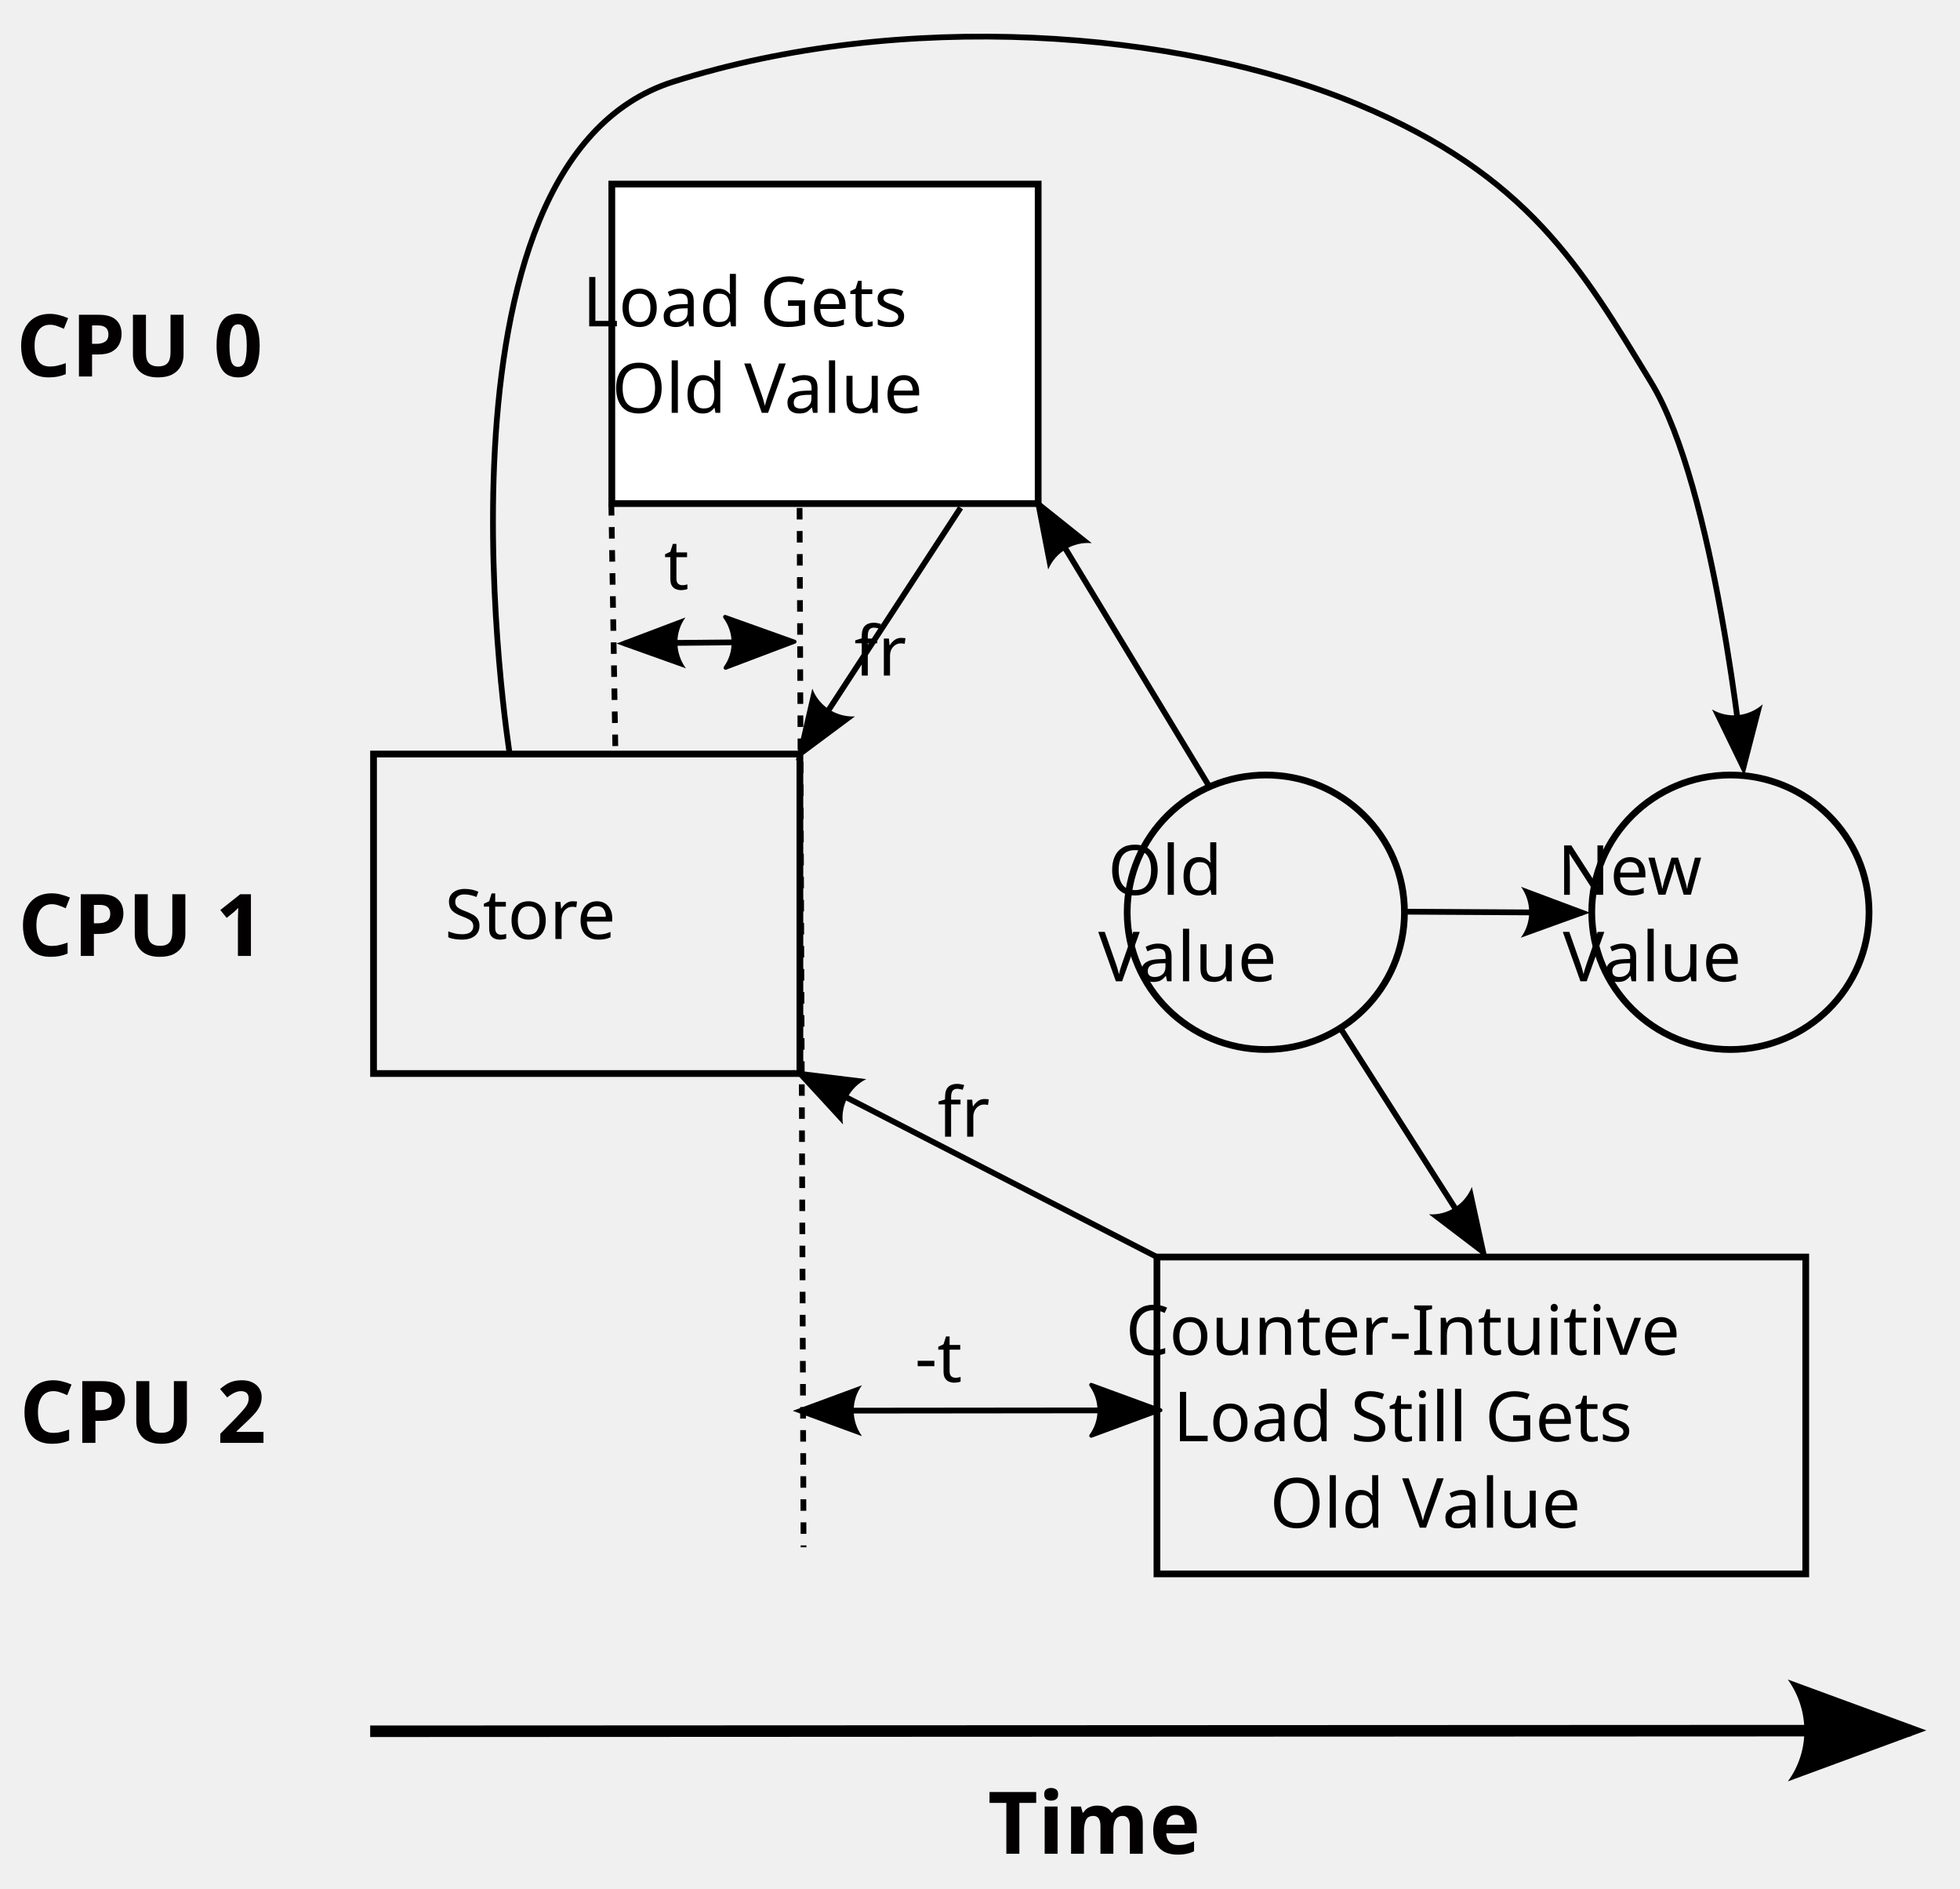
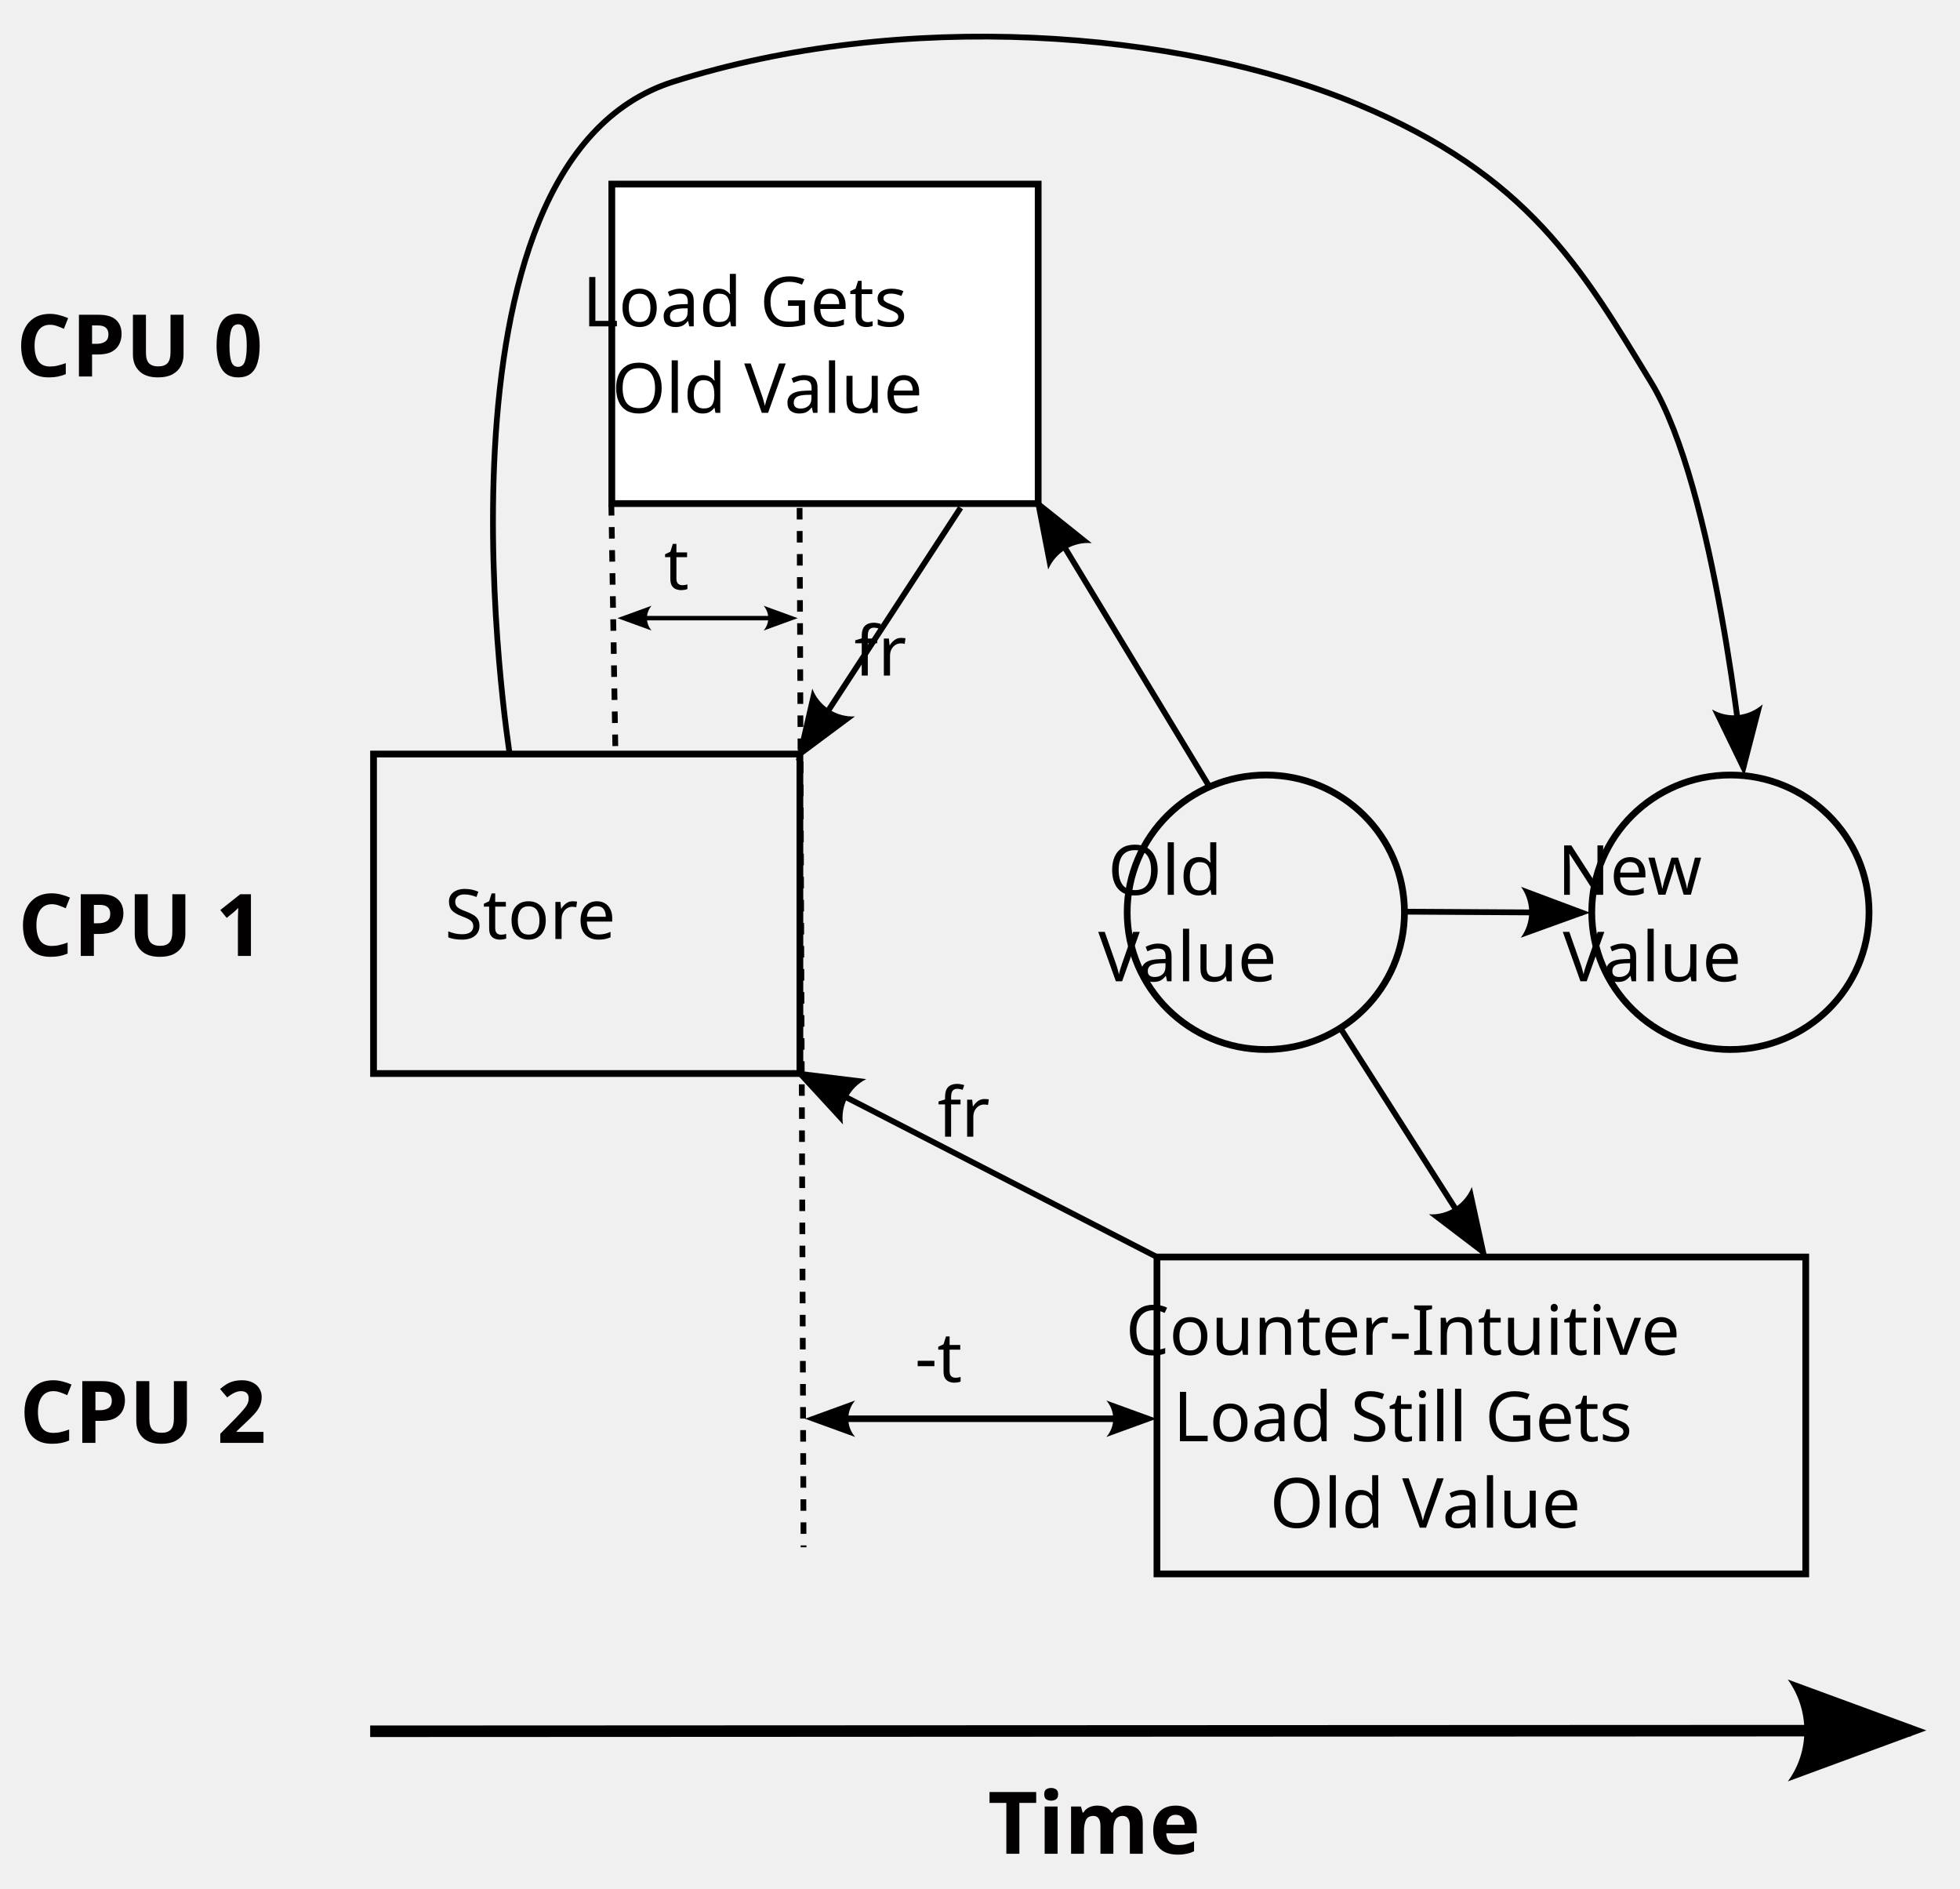
<svg xmlns="http://www.w3.org/2000/svg" width="291.151" height="280.5" viewBox="0 0 272.954 262.969" id="svg2" version="1.1">
  <defs id="defs90">
    <marker style="overflow:visible" id="Arrow2Lstart" refX="0" refY="0" orient="auto">
      <path transform="matrix(1.1,0,0,1.1,1.1,0)" d="M 8.719,4.034 -2.207,0.016 8.719,-4.002 c -1.745,2.372 -1.735,5.617 -6e-7,8.035 z" style="fill:context-stroke;fill-rule:evenodd;stroke:context-stroke;stroke-width:0.625;stroke-linejoin:round" id="path25955" />
    </marker>
    <marker orient="auto" refY="0" refX="0" id="Arrow2Lend" style="overflow:visible">
      <path id="path4240" style="fill-rule:evenodd;stroke-width:0.625;stroke-linejoin:round" d="M 8.719,4.034 -2.207,0.016 8.719,-4.002 c -1.745,2.372 -1.735,5.617 -6e-7,8.035 z" transform="matrix(-1.1,0,0,-1.1,-1.1,0)" />
    </marker>
    <marker orient="auto" refY="0" refX="0" id="Arrow2Lend-6" style="overflow:visible">
      <path id="path4240-7" style="fill-rule:evenodd;stroke-width:0.625;stroke-linejoin:round" d="M 8.719,4.034 -2.207,0.016 8.719,-4.002 c -1.745,2.372 -1.735,5.617 -6e-7,8.035 z" transform="matrix(-1.1,0,0,-1.1,-1.1,0)" />
    </marker>
    <marker orient="auto" refY="0" refX="0" id="Arrow2Lend-6-0" style="overflow:visible">
      <path id="path4240-7-9" style="fill-rule:evenodd;stroke-width:0.625;stroke-linejoin:round" d="M 8.719,4.034 -2.207,0.016 8.719,-4.002 c -1.745,2.372 -1.735,5.617 -6e-7,8.035 z" transform="matrix(-1.1,0,0,-1.1,-1.1,0)" />
    </marker>
    <marker orient="auto" refY="0" refX="0" id="Arrow2Lend-9" style="overflow:visible">
      <path id="path4240-78" style="fill-rule:evenodd;stroke-width:0.625;stroke-linejoin:round" d="M 8.719,4.034 -2.207,0.016 8.719,-4.002 c -1.745,2.372 -1.735,5.617 -6e-7,8.035 z" transform="matrix(-1.1,0,0,-1.1,-1.1,0)" />
    </marker>
    <marker orient="auto" refY="0" refX="0" id="Arrow2Lend-3" style="overflow:visible">
      <path id="path4240-8" style="fill-rule:evenodd;stroke-width:0.625;stroke-linejoin:round" d="M 8.719,4.034 -2.207,0.016 8.719,-4.002 c -1.745,2.372 -1.735,5.617 -6e-7,8.035 z" transform="matrix(-1.1,0,0,-1.1,-1.1,0)" />
    </marker>
    <marker style="overflow:visible" id="Arrow2Lstart-7" refX="0" refY="0" orient="auto">
      <path transform="matrix(1.1,0,0,1.1,1.1,0)" d="M 8.719,4.034 -2.207,0.016 8.719,-4.002 c -1.745,2.372 -1.735,5.617 -6e-7,8.035 z" style="fill:context-stroke;fill-rule:evenodd;stroke:context-stroke;stroke-width:0.625;stroke-linejoin:round" id="path25955-8" />
    </marker>
    <marker orient="auto" refY="0" refX="0" id="Arrow2Lend-3-7" style="overflow:visible">
      <path id="path4240-8-4" style="fill-rule:evenodd;stroke-width:0.625;stroke-linejoin:round" d="M 8.719,4.034 -2.207,0.016 8.719,-4.002 c -1.745,2.372 -1.735,5.617 -6e-7,8.035 z" transform="matrix(-1.1,0,0,-1.1,-1.1,0)" />
    </marker>
    <marker orient="auto" refY="0" refX="0" id="Arrow2Lend-98" style="overflow:visible">
      <path id="path4240-85" style="fill-rule:evenodd;stroke-width:0.625;stroke-linejoin:round" d="M 8.719,4.034 -2.207,0.016 8.719,-4.002 c -1.745,2.372 -1.735,5.617 -6e-7,8.035 z" transform="matrix(-1.1,0,0,-1.1,-1.1,0)" />
    </marker>
    <marker orient="auto" refY="0" refX="0" id="Arrow2Lend-98-4" style="overflow:visible">
      <path id="path4240-85-3" style="fill-rule:evenodd;stroke-width:0.625;stroke-linejoin:round" d="M 8.719,4.034 -2.207,0.016 8.719,-4.002 c -1.745,2.372 -1.735,5.617 -6e-7,8.035 z" transform="matrix(-1.1,0,0,-1.1,-1.1,0)" />
    </marker>
    <marker orient="auto" refY="0" refX="0" id="Arrow2Lend-98-4-1" style="overflow:visible">
      <path id="path4240-85-3-3" style="fill-rule:evenodd;stroke-width:0.625;stroke-linejoin:round" d="M 8.719,4.034 -2.207,0.016 8.719,-4.002 c -1.745,2.372 -1.735,5.617 -6e-7,8.035 z" transform="matrix(-1.1,0,0,-1.1,-1.1,0)" />
    </marker>
    <marker orient="auto" refY="0" refX="0" id="Arrow2Lend-98-4-0" style="overflow:visible">
      <path id="path4240-85-3-9" style="fill-rule:evenodd;stroke-width:0.625;stroke-linejoin:round" d="M 8.719,4.034 -2.207,0.016 8.719,-4.002 c -1.745,2.372 -1.735,5.617 -6e-7,8.035 z" transform="matrix(-1.1,0,0,-1.1,-1.1,0)" />
    </marker>
    <marker orient="auto" refY="0" refX="0" id="Arrow2Lend-32" style="overflow:visible">
      <path id="path4240-4" style="fill-rule:evenodd;stroke-width:0.625;stroke-linejoin:round" d="M 8.719,4.034 -2.207,0.016 8.719,-4.002 c -1.745,2.372 -1.735,5.617 -6e-7,8.035 z" transform="matrix(-1.1,0,0,-1.1,-1.1,0)" />
    </marker>
    <marker orient="auto" refY="0" refX="0" id="Arrow2Lend-98-8" style="overflow:visible">
      <path id="path4240-85-33" style="fill-rule:evenodd;stroke-width:0.625;stroke-linejoin:round" d="M 8.719,4.034 -2.207,0.016 8.719,-4.002 c -1.745,2.372 -1.735,5.617 -6e-7,8.035 z" transform="matrix(-1.1,0,0,-1.1,-1.1,0)" />
    </marker>
    <marker orient="auto" refY="0" refX="0" id="Arrow2Lend-98-47" style="overflow:visible">
      <path id="path4240-85-6" style="fill-rule:evenodd;stroke-width:0.625;stroke-linejoin:round" d="M 8.719,4.034 -2.207,0.016 8.719,-4.002 c -1.745,2.372 -1.735,5.617 -6e-7,8.035 z" transform="matrix(-1.1,0,0,-1.1,-1.1,0)" />
    </marker>
    <marker orient="auto" refY="0" refX="0" id="Arrow2Lend-32-2" style="overflow:visible">
      <path id="path4240-4-6" style="fill-rule:evenodd;stroke-width:0.625;stroke-linejoin:round" d="M 8.719,4.034 -2.207,0.016 8.719,-4.002 c -1.745,2.372 -1.735,5.617 -6e-7,8.035 z" transform="matrix(-1.1,0,0,-1.1,-1.1,0)" />
+     </marker>
+     <marker style="overflow:visible" id="ConcaveTriangle-3-8" refX="0" refY="0" orient="auto-start-reverse" markerWidth="1" markerHeight="1" viewBox="0 0 1 1" preserveAspectRatio="xMidYMid">
+       <path transform="scale(0.7)" d="M -2,-4 9,0 -2,4 c 2,-2.33 2,-5.66 0,-8 z" style="fill:context-stroke;fill-rule:evenodd;stroke:none" id="path7-7-9" />
+     </marker>
+     <marker style="overflow:visible" id="ConcaveTriangle-3-8-3" refX="0" refY="0" orient="auto-start-reverse" markerWidth="1" markerHeight="1" viewBox="0 0 1 1" preserveAspectRatio="xMidYMid">
+       <path transform="scale(0.7)" d="M -2,-4 9,0 -2,4 c 2,-2.33 2,-5.66 0,-8 z" style="fill:context-stroke;fill-rule:evenodd;stroke:none" id="path7-7-9-6" />
    </marker>
  </defs>
  <g id="g28235" transform="translate(9.451498,85.43372)">
    <path style="fill:none;stroke:#000000;stroke-width:1.605;stroke-linecap:butt;stroke-linejoin:miter;stroke-miterlimit:4;stroke-dasharray:none;stroke-opacity:1;marker-end:url(#Arrow2Lend-32)" d="m 42.1,155.623 214.583,-0.093" id="path3925-9-3" />
    <text xml:space="preserve" style="font-style:normal;font-weight:normal;line-height:0%;font-family:sans-serif;text-align:center;letter-spacing:0px;word-spacing:0px;text-anchor:middle;fill:#020000;fill-opacity:1;stroke:none" x="150.719" y="172.677" id="text4659-7">
      <tspan id="tspan4661-1" x="150.719" y="172.677" style="font-weight:bold;font-size:12.049px;line-height:1.25;font-family:sans-serif;fill:#020000;fill-opacity:1">Time</tspan>
    </text>
  </g>
  <path style="fill:none;stroke:#000000;stroke-width:0.802px;stroke-linecap:butt;stroke-linejoin:miter;stroke-opacity:1;marker-end:url(#Arrow2Lend-98)" d="M 168.314,109.35 144.579,70.116" id="path3011-8" />
  <path style="fill:none;stroke:#000000;stroke-width:0.802px;stroke-linecap:butt;stroke-linejoin:miter;stroke-opacity:1;marker-end:url(#Arrow2Lend-98-8)" d="m 186.643,143.116 19.939,31.291" id="path3011-8-3" />
  <path style="fill:none;stroke:#000000;stroke-width:0.802;stroke-linecap:butt;stroke-linejoin:miter;stroke-miterlimit:4;stroke-dasharray:1.605, 1.605;stroke-dashoffset:0;stroke-opacity:1" d="m 111.354,70.725 0.551,144.714" id="path3011-5" />
  <text xml:space="preserve" style="font-style:normal;font-weight:normal;line-height:0%;font-family:sans-serif;text-align:center;letter-spacing:0px;word-spacing:0px;text-anchor:middle;fill:#000000;fill-opacity:1;stroke:none" x="98.884" y="82.077" id="text3969-7">
    <tspan id="tspan3971-9" x="98.884" y="82.077" style="font-size:9.63px;line-height:1.25;font-family:sans-serif">t</tspan>
  </text>
  <g id="g5986" transform="translate(-56.0831,171.3519)">
    <text xml:space="preserve" style="font-style:normal;font-weight:normal;line-height:0%;font-family:sans-serif;text-align:center;letter-spacing:0px;word-spacing:0px;text-anchor:middle;fill:#000000;fill-opacity:1;stroke:none" x="137.73" y="-40.614" id="text3901">
      <tspan x="137.73" y="-40.614" style="font-size:9.63px;line-height:1.25;font-family:sans-serif" id="tspan4908">Store</tspan>
    </text>
    <rect style="fill:none;fill-opacity:1;stroke:#000000;stroke-width:0.938;stroke-miterlimit:4;stroke-dasharray:none;stroke-dashoffset:0" id="rect5856" width="59.376" height="44.484" x="108.103" y="-66.361" />
  </g>
  <g id="g5986-8" transform="translate(53.01722,241.3846)">
    <text xml:space="preserve" style="font-style:normal;font-weight:normal;line-height:0%;font-family:sans-serif;text-align:center;letter-spacing:0px;word-spacing:0px;text-anchor:middle;fill:#000000;fill-opacity:1;stroke:none" x="153.265" y="-52.747" id="text3901-9">
      <tspan x="153.265" y="-52.747" style="font-size:9.63px;line-height:1.25;font-family:sans-serif" id="tspan13340">Counter-Intuitive</tspan>
      <tspan x="153.265" y="-40.71" style="font-size:9.63px;line-height:1.25;font-family:sans-serif" id="tspan10005">Load Still Gets</tspan>
      <tspan x="153.265" y="-28.673" style="font-size:9.63px;line-height:1.25;font-family:sans-serif" id="tspan12149">Old Value</tspan>
    </text>
    <rect style="fill:none;fill-opacity:1;stroke:#000000;stroke-width:0.938;stroke-miterlimit:4;stroke-dasharray:none;stroke-dashoffset:0" id="rect5856-7" width="90.352" height="44.122" x="108.103" y="-66.361" />
  </g>
  <g id="g5986-8-0" transform="translate(-22.90084,91.99326)">
    <rect style="fill:#ffffff;fill-opacity:1;stroke:#000000;stroke-width:0.938;stroke-miterlimit:4;stroke-dasharray:none;stroke-dashoffset:0" id="rect5856-7-3" width="59.376" height="44.484" x="108.103" y="-66.361" />
    <text xml:space="preserve" style="font-style:normal;font-weight:normal;line-height:0%;font-family:sans-serif;text-align:center;letter-spacing:0px;word-spacing:0px;text-anchor:middle;fill:#000000;fill-opacity:1;stroke:none" x="137.554" y="-46.548" id="text3901-9-1">
      <tspan x="137.554" y="-46.548" style="font-size:9.63px;line-height:1.25;font-family:sans-serif" id="tspan10005-1">Load Gets</tspan>
      <tspan x="137.554" y="-34.511" style="font-size:9.63px;line-height:1.25;font-family:sans-serif" id="tspan17247">Old Value</tspan>
    </text>
  </g>
  <g id="g25404" transform="translate(-90.37144,217.5411)">
    <g id="g18822" transform="translate(5.599321,-4.903425)">
      <text xml:space="preserve" style="font-style:normal;font-weight:normal;line-height:0%;font-family:sans-serif;text-align:center;letter-spacing:0px;word-spacing:0px;text-anchor:middle;fill:#000000;fill-opacity:1;stroke:none" x="261.064" y="-88.045" id="text3901-61">
        <tspan id="tspan3903-8" x="261.064" y="-88.045" style="font-size:9.63px;line-height:1.25;font-family:sans-serif">Old</tspan>
        <tspan x="261.064" y="-76.008" style="font-size:9.63px;line-height:1.25;font-family:sans-serif" id="tspan17350">Value</tspan>
      </text>
      <ellipse style="fill:none;fill-opacity:1;stroke:#000000;stroke-width:0.938;stroke-miterlimit:4;stroke-dasharray:none;stroke-dashoffset:0" id="path18736" cx="261.053" cy="-85.617" rx="19.308" ry="19.111" />
    </g>
    <g id="g18822-7" transform="translate(70.29718,-4.903425)">
      <text xml:space="preserve" style="font-style:normal;font-weight:normal;line-height:0%;font-family:sans-serif;text-align:center;letter-spacing:0px;word-spacing:0px;text-anchor:middle;fill:#000000;fill-opacity:1;stroke:none" x="261.064" y="-88.045" id="text3901-61-8">
        <tspan id="tspan3903-8-8" x="261.064" y="-88.045" style="font-size:9.63px;line-height:1.25;font-family:sans-serif">New</tspan>
        <tspan x="261.064" y="-76.008" style="font-size:9.63px;line-height:1.25;font-family:sans-serif" id="tspan17350-6">Value</tspan>
      </text>
      <ellipse style="fill:none;fill-opacity:1;stroke:#000000;stroke-width:0.938;stroke-miterlimit:4;stroke-dasharray:none;stroke-dashoffset:0" id="path18736-0" cx="261.053" cy="-85.617" rx="19.308" ry="19.111" />
    </g>
    <path style="fill:none;stroke:#000000;stroke-width:0.802px;stroke-linecap:butt;stroke-linejoin:miter;stroke-opacity:1;marker-end:url(#Arrow2Lend-6-0)" d="m 286.187,-90.6 24.566,0.144" id="path3011-6-7" />
  </g>
  <path style="fill:none;stroke:#000000;stroke-width:0.802;stroke-linecap:butt;stroke-linejoin:miter;stroke-miterlimit:4;stroke-dasharray:1.605, 1.605;stroke-dashoffset:0;stroke-opacity:1" d="m 85.135,70.179 0.576,35.071" id="path3011-5-3" />
-   <path style="fill:none;stroke:#000000;stroke-width:0.802px;stroke-linecap:butt;stroke-linejoin:miter;stroke-opacity:1;marker-start:url(#Arrow2Lstart);marker-end:url(#Arrow2Lend-3)" d="m 109.584,89.371 -22.669,0.209" id="path3011-3" />
  <text xml:space="preserve" style="font-style:normal;font-weight:normal;line-height:0%;font-family:sans-serif;text-align:center;letter-spacing:0px;word-spacing:0px;text-anchor:middle;fill:#000000;fill-opacity:1;stroke:none" x="135.374" y="192.425" id="text3969-7-1">
    <tspan id="tspan3971-9-9" x="135.374" y="192.425" style="font-size:9.63px;line-height:1.25;font-family:sans-serif">-t</tspan>
  </text>
-   <path style="fill:none;stroke:#000000;stroke-width:0.802px;stroke-linecap:butt;stroke-linejoin:miter;stroke-opacity:1;marker-start:url(#Arrow2Lstart-7);marker-end:url(#Arrow2Lend-3-7)" d="m 160.54,196.37 -49.075,0.051" id="path3011-3-0" />
  <path style="fill:none;stroke:#000000;stroke-width:0.802px;stroke-linecap:butt;stroke-linejoin:miter;stroke-opacity:1;marker-end:url(#Arrow2Lend-98-4)" d="M 161.121,175.024 111.396,149.475" id="path3011-8-7" />
  <path style="fill:none;stroke:#000000;stroke-width:0.802px;stroke-linecap:butt;stroke-linejoin:miter;stroke-opacity:1;marker-end:url(#Arrow2Lend-98-4-1)" d="m 70.995,105.085 c 0,0 -13.121,-82.323 22.769,-93.707 31.721,-10.062 70.168,-7.326 95.301,3.142 23.787,9.907 31.136,22.715 40.892,38.753 8.928,14.678 12.831,53.684 12.831,53.684" id="path3011-8-7-8" />
  <text xml:space="preserve" style="font-style:normal;font-weight:normal;line-height:0%;font-family:sans-serif;text-align:center;letter-spacing:0px;word-spacing:0px;text-anchor:middle;fill:#000000;fill-opacity:1;stroke:none" x="138.888" y="158.273" id="text3969-7-1-8">
    <tspan id="tspan3971-9-9-0" x="138.888" y="158.273" style="font-size:9.63px;line-height:1.25;font-family:sans-serif">fr</tspan>
  </text>
  <text xml:space="preserve" style="font-style:normal;font-weight:normal;line-height:0%;font-family:sans-serif;text-align:center;letter-spacing:0px;word-spacing:0px;text-anchor:middle;fill:#000000;fill-opacity:1;stroke:none" x="127.285" y="94.069" id="text3969-7-1-8-9">
    <tspan id="tspan3971-9-9-0-0" x="127.285" y="94.069" style="font-size:9.63px;line-height:1.25;font-family:sans-serif">fr</tspan>
  </text>
  <path style="fill:none;stroke:#000000;stroke-width:0.802px;stroke-linecap:butt;stroke-linejoin:miter;stroke-opacity:1;marker-end:url(#Arrow2Lend-98-47)" d="M 133.776,70.696 111.396,104.991" id="path3011-8-8" />
  <text xml:space="preserve" style="font-style:normal;font-weight:normal;line-height:0%;font-family:sans-serif;text-align:center;letter-spacing:0px;word-spacing:0px;text-anchor:middle;fill:#020000;fill-opacity:1;stroke:none" x="24.106" y="52.422" id="text4659-7-6">
    <tspan id="tspan4661-1-8" x="24.106" y="52.422" style="font-weight:bold;font-size:12.049px;line-height:1.25;font-family:sans-serif;fill:#020000;fill-opacity:1">CPU 0</tspan>
  </text>
  <text xml:space="preserve" style="font-style:normal;font-weight:normal;line-height:0%;font-family:sans-serif;text-align:center;letter-spacing:0px;word-spacing:0px;text-anchor:middle;fill:#020000;fill-opacity:1;stroke:none" x="24.359" y="133.102" id="text4659-7-6-3">
    <tspan id="tspan4661-1-8-8" x="24.359" y="133.102" style="font-weight:bold;font-size:12.049px;line-height:1.25;font-family:sans-serif;fill:#020000;fill-opacity:1">CPU 1</tspan>
  </text>
  <text xml:space="preserve" style="font-style:normal;font-weight:normal;line-height:0%;font-family:sans-serif;text-align:center;letter-spacing:0px;word-spacing:0px;text-anchor:middle;fill:#020000;fill-opacity:1;stroke:none" x="24.576" y="200.903" id="text4659-7-6-0">
    <tspan id="tspan4661-1-8-4" x="24.576" y="200.903" style="font-weight:bold;font-size:12.049px;line-height:1.25;font-family:sans-serif;fill:#020000;fill-opacity:1">CPU 2</tspan>
  </text>
+   <path style="fill:none;stroke:#000000;stroke-width:0.907px;stroke-linecap:butt;stroke-linejoin:miter;stroke-opacity:1;marker-start:url(#ConcaveTriangle-3-8);marker-end:url(#ConcaveTriangle-3-8)" d="m 117.818,197.541 c 37.528,0 37.528,0 37.528,0 v 0" id="path2-6" />
+   <path style="fill:none;stroke:#000000;stroke-width:0.617px;stroke-linecap:butt;stroke-linejoin:miter;stroke-opacity:1;marker-start:url(#ConcaveTriangle-3-8-3);marker-end:url(#ConcaveTriangle-3-8-3)" d="m 89.876,86.068 c 17.331,0 17.331,0 17.331,0 v 0" id="path2-6-7" />
</svg>
